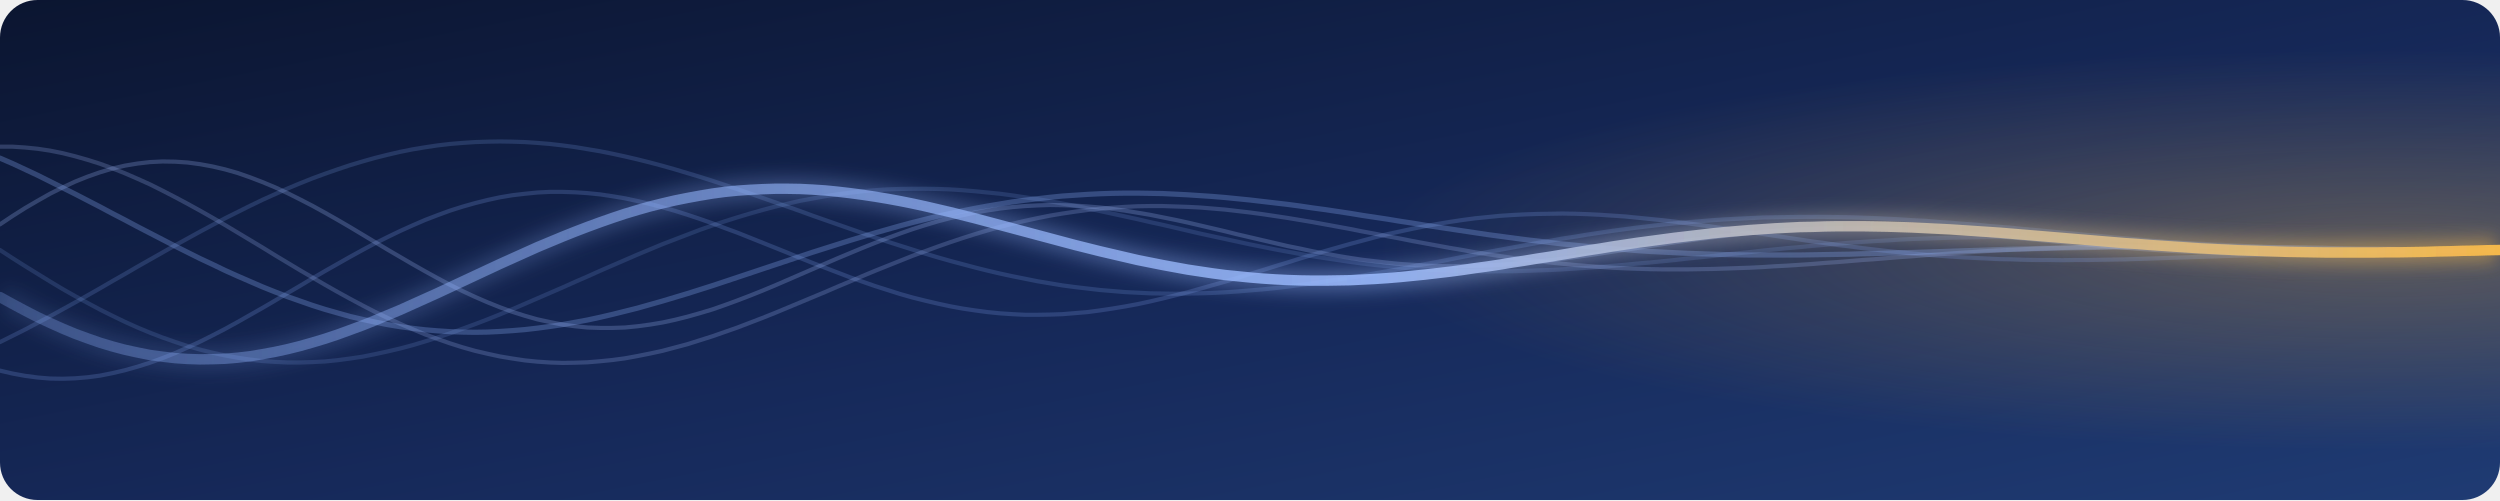
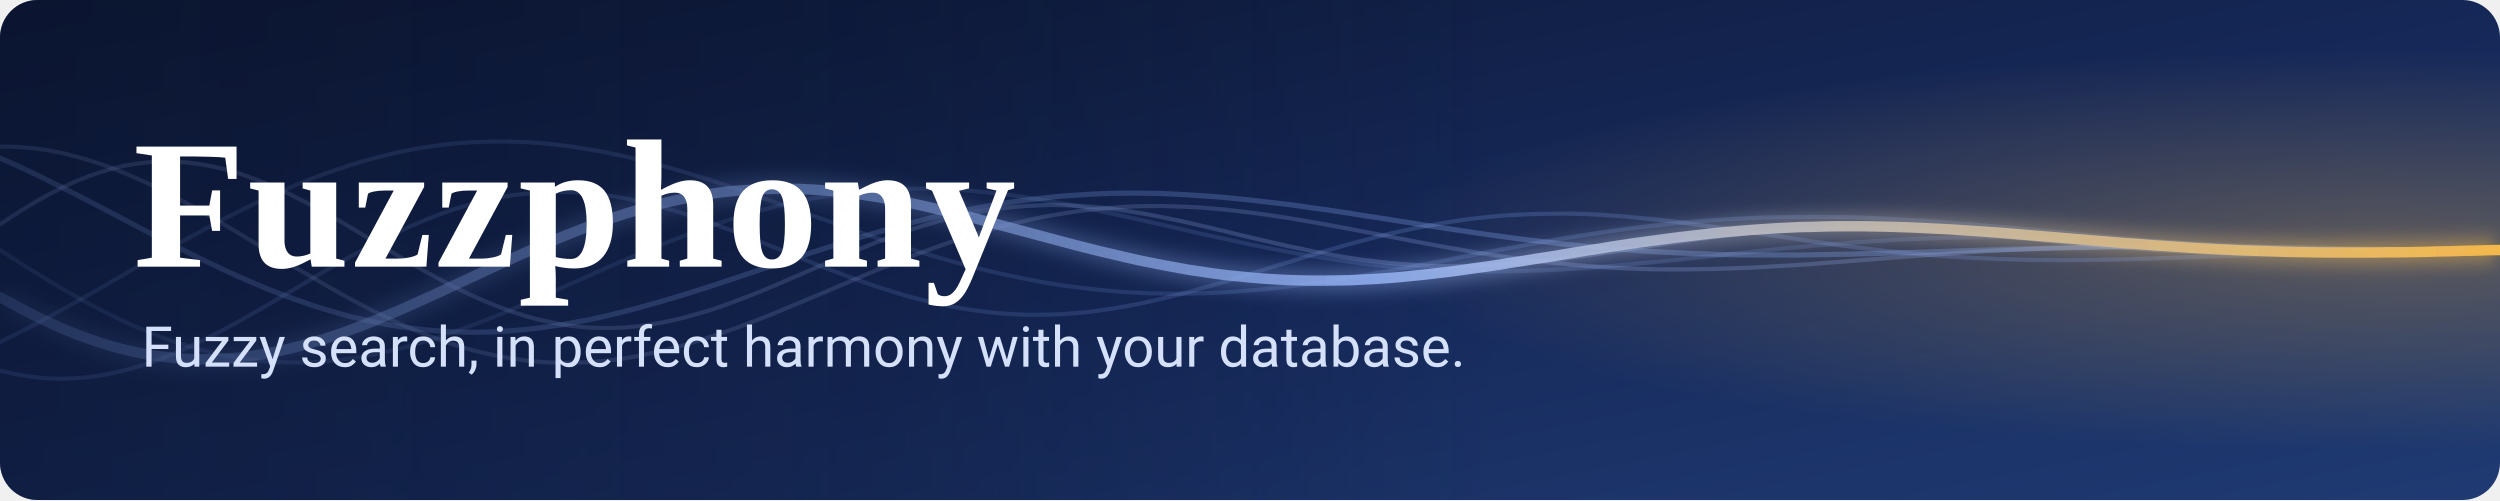
<svg xmlns="http://www.w3.org/2000/svg" viewBox="0 0 1200 240" role="img" aria-labelledby="t">
  <defs>
    <linearGradient id="bg" x1="0" y1="0" x2="1" y2="1">
      <stop offset="0" stop-color="#0b1530" />
      <stop offset="0.55" stop-color="#16295a" />
      <stop offset="1" stop-color="#1f3b73" />
    </linearGradient>
    <linearGradient id="wv" x1="0" y1="0" x2="1" y2="0">
      <stop offset="0" stop-color="#8fb3ff" stop-opacity="0.25" />
      <stop offset="0.55" stop-color="#9dbcff" stop-opacity="0.85" />
      <stop offset="1" stop-color="#f5b84a" />
    </linearGradient>
    <radialGradient id="sun" cx="0.95" cy="0.5" r="0.4">
      <stop offset="0" stop-color="#f5b84a" stop-opacity="0.30" />
      <stop offset="1" stop-color="#f5b84a" stop-opacity="0" />
    </radialGradient>
    <filter id="glow" x="-5%" y="-50%" width="110%" height="200%">
      <feGaussianBlur stdDeviation="5" result="b" />
      <feMerge>
        <feMergeNode in="b" />
        <feMergeNode in="SourceGraphic" />
      </feMerge>
    </filter>
+     <linearGradient id="shade" x1="0" y1="0" x2="1" y2="0">
+       <stop offset="0" stop-color="#0b1530" stop-opacity="0.5" />
+       <stop offset="0.35" stop-color="#0b1530" stop-opacity="0.3" />
+       <stop offset="0.6" stop-color="#0b1530" stop-opacity="0" />
+     </linearGradient>
  </defs>
  <rect width="1200" height="240" rx="18" fill="url(#bg)" />
  <rect width="1200" height="240" rx="18" fill="url(#sun)" />
  <g fill="none" stroke-linecap="round">
    <path d="M0,120.0 L6,123.9 L12,127.7 L18,131.4 L24,135.1 L30,138.7 L36,142.1 L42,145.4 L48,148.6 L54,151.6 L60,154.5 L66,157.2 L72,159.7 L78,162.0 L84,164.1 L90,166.1 L96,167.8 L102,169.3 L108,170.6 L114,171.7 L120,172.6 L126,173.3 L132,173.7 L138,174.0 L144,174.0 L150,173.8 L156,173.5 L162,172.9 L168,172.1 L174,171.2 L180,170.0 L186,168.7 L192,167.3 L198,165.7 L204,163.9 L210,162.0 L216,160.0 L222,157.8 L228,155.6 L234,153.3 L240,150.9 L246,148.4 L252,145.8 L258,143.2 L264,140.6 L270,138.0 L276,135.3 L282,132.7 L288,130.0 L294,127.4 L300,124.8 L306,122.2 L312,119.7 L318,117.2 L324,114.9 L330,112.6 L336,110.3 L342,108.2 L348,106.2 L354,104.3 L360,102.5 L366,100.8 L372,99.2 L378,97.8 L384,96.4 L390,95.3 L396,94.2 L402,93.3 L408,92.5 L414,91.8 L420,91.3 L426,90.9 L432,90.7 L438,90.6 L444,90.6 L450,90.7 L456,90.9 L462,91.3 L468,91.8 L474,92.4 L480,93.0 L486,93.8 L492,94.7 L498,95.6 L504,96.6 L510,97.7 L516,98.8 L522,100.0 L528,101.3 L534,102.6 L540,103.9 L546,105.2 L552,106.6 L558,107.9 L564,109.3 L570,110.7 L576,112.1 L582,113.4 L588,114.7 L594,116.0 L600,117.3 L606,118.5 L612,119.7 L618,120.8 L624,121.9 L630,123.0 L636,123.9 L642,124.8 L648,125.7 L654,126.5 L660,127.2 L666,127.8 L672,128.4 L678,128.8 L684,129.3 L690,129.6 L696,129.9 L702,130.1 L708,130.2 L714,130.3 L720,130.2 L726,130.2 L732,130.0 L738,129.8 L744,129.6 L750,129.3 L756,128.9 L762,128.5 L768,128.1 L774,127.6 L780,127.1 L786,126.5 L792,126.0 L798,125.4 L804,124.8 L810,124.1 L816,123.5 L822,122.9 L828,122.2 L834,121.6 L840,121.0 L846,120.3 L852,119.7 L858,119.1 L864,118.6 L870,118.0 L876,117.5 L882,117.0 L888,116.5 L894,116.1 L900,115.7 L906,115.4 L912,115.0 L918,114.7 L924,114.5 L930,114.3 L936,114.1 L942,114.0 L948,113.9 L954,113.8 L960,113.8 L966,113.8 L972,113.9 L978,113.9 L984,114.0 L990,114.2 L996,114.3 L1002,114.5 L1008,114.8 L1014,115.0 L1020,115.2 L1026,115.5 L1032,115.8 L1038,116.1 L1044,116.4 L1050,116.7 L1056,117.0 L1062,117.3 L1068,117.6 L1074,117.9 L1080,118.2 L1086,118.4 L1092,118.7 L1098,119.0 L1104,119.2 L1110,119.4 L1116,119.6 L1122,119.8 L1128,119.9 L1134,120.1 L1140,120.2 L1146,120.3 L1152,120.3 L1158,120.4 L1164,120.4 L1170,120.4 L1176,120.3 L1182,120.3 L1188,120.2 L1194,120.1 L1200,120.0" stroke="#8fb3ff" stroke-opacity="0.16" stroke-width="2" />
    <path d="M0,177.9 L6,179.3 L12,180.4 L18,181.2 L24,181.7 L30,181.8 L36,181.6 L42,181.1 L48,180.3 L54,179.1 L60,177.7 L66,176.0 L72,174.1 L78,171.9 L84,169.5 L90,166.8 L96,164.0 L102,161.0 L108,157.9 L114,154.6 L120,151.2 L126,147.8 L132,144.3 L138,140.7 L144,137.2 L150,133.6 L156,130.1 L162,126.7 L168,123.3 L174,120.0 L180,116.8 L186,113.8 L192,110.9 L198,108.2 L204,105.6 L210,103.3 L216,101.1 L222,99.2 L228,97.5 L234,96.0 L240,94.7 L246,93.7 L252,93.0 L258,92.4 L264,92.1 L270,92.1 L276,92.3 L282,92.7 L288,93.3 L294,94.2 L300,95.2 L306,96.5 L312,97.9 L318,99.5 L324,101.2 L330,103.1 L336,105.1 L342,107.2 L348,109.5 L354,111.7 L360,114.1 L366,116.5 L372,118.9 L378,121.3 L384,123.8 L390,126.2 L396,128.5 L402,130.8 L408,133.1 L414,135.2 L420,137.3 L426,139.2 L432,141.1 L438,142.8 L444,144.3 L450,145.7 L456,147.0 L462,148.1 L468,149.0 L474,149.8 L480,150.4 L486,150.8 L492,151.1 L498,151.1 L504,151.0 L510,150.8 L516,150.3 L522,149.8 L528,149.0 L534,148.1 L540,147.1 L546,146.0 L552,144.7 L558,143.3 L564,141.8 L570,140.3 L576,138.6 L582,136.9 L588,135.2 L594,133.4 L600,131.5 L606,129.7 L612,127.8 L618,126.0 L624,124.1 L630,122.3 L636,120.5 L642,118.8 L648,117.1 L654,115.5 L660,113.9 L666,112.4 L672,111.1 L678,109.8 L684,108.6 L690,107.5 L696,106.5 L702,105.6 L708,104.8 L714,104.2 L720,103.6 L726,103.2 L732,102.9 L738,102.7 L744,102.6 L750,102.5 L756,102.6 L762,102.8 L768,103.1 L774,103.5 L780,103.9 L786,104.5 L792,105.1 L798,105.7 L804,106.4 L810,107.2 L816,108.0 L822,108.8 L828,109.7 L834,110.5 L840,111.4 L846,112.3 L852,113.2 L858,114.1 L864,115.0 L870,115.9 L876,116.7 L882,117.6 L888,118.3 L894,119.1 L900,119.8 L906,120.5 L912,121.1 L918,121.7 L924,122.2 L930,122.7 L936,123.1 L942,123.5 L948,123.8 L954,124.1 L960,124.4 L966,124.5 L972,124.7 L978,124.8 L984,124.8 L990,124.9 L996,124.8 L1002,124.8 L1008,124.7 L1014,124.6 L1020,124.5 L1026,124.3 L1032,124.1 L1038,123.9 L1044,123.7 L1050,123.5 L1056,123.3 L1062,123.1 L1068,122.9 L1074,122.7 L1080,122.5 L1086,122.3 L1092,122.1 L1098,121.9 L1104,121.7 L1110,121.6 L1116,121.4 L1122,121.3 L1128,121.2 L1134,121.0 L1140,120.9 L1146,120.8 L1152,120.7 L1158,120.6 L1164,120.6 L1170,120.5 L1176,120.4 L1182,120.3 L1188,120.2 L1194,120.1 L1200,120.0" stroke="#8fb3ff" stroke-opacity="0.2" stroke-width="2" />
    <path d="M0,164.2 L6,161.2 L12,158.2 L18,155.0 L24,151.8 L30,148.5 L36,145.2 L42,141.8 L48,138.4 L54,134.9 L60,131.5 L66,128.0 L72,124.6 L78,121.2 L84,117.8 L90,114.5 L96,111.2 L102,108.0 L108,104.8 L114,101.8 L120,98.8 L126,95.9 L132,93.2 L138,90.5 L144,88.0 L150,85.6 L156,83.4 L162,81.3 L168,79.3 L174,77.5 L180,75.8 L186,74.3 L192,72.9 L198,71.7 L204,70.7 L210,69.8 L216,69.1 L222,68.6 L228,68.2 L234,68.0 L240,67.9 L246,68.0 L252,68.2 L258,68.6 L264,69.1 L270,69.8 L276,70.6 L282,71.6 L288,72.6 L294,73.8 L300,75.1 L306,76.5 L312,78.0 L318,79.6 L324,81.3 L330,83.1 L336,84.9 L342,86.8 L348,88.8 L354,90.8 L360,92.9 L366,95.0 L372,97.1 L378,99.2 L384,101.3 L390,103.5 L396,105.6 L402,107.7 L408,109.8 L414,111.9 L420,114.0 L426,116.0 L432,117.9 L438,119.8 L444,121.7 L450,123.5 L456,125.2 L462,126.8 L468,128.4 L474,129.9 L480,131.3 L486,132.6 L492,133.8 L498,135.0 L504,136.0 L510,137.0 L516,137.8 L522,138.5 L528,139.2 L534,139.7 L540,140.2 L546,140.5 L552,140.8 L558,140.9 L564,141.0 L570,140.9 L576,140.8 L582,140.6 L588,140.3 L594,139.9 L600,139.4 L606,138.9 L612,138.3 L618,137.6 L624,136.8 L630,136.0 L636,135.1 L642,134.2 L648,133.3 L654,132.3 L660,131.2 L666,130.2 L672,129.1 L678,127.9 L684,126.8 L690,125.7 L696,124.5 L702,123.3 L708,122.2 L714,121.0 L720,119.9 L726,118.8 L732,117.7 L738,116.6 L744,115.6 L750,114.5 L756,113.6 L762,112.6 L768,111.7 L774,110.8 L780,110.0 L786,109.2 L792,108.5 L798,107.8 L804,107.2 L810,106.7 L816,106.2 L822,105.7 L828,105.3 L834,105.0 L840,104.7 L846,104.4 L852,104.3 L858,104.2 L864,104.1 L870,104.1 L876,104.1 L882,104.2 L888,104.3 L894,104.5 L900,104.7 L906,105.0 L912,105.3 L918,105.7 L924,106.0 L930,106.5 L936,106.9 L942,107.4 L948,107.8 L954,108.4 L960,108.9 L966,109.4 L972,110.0 L978,110.5 L984,111.1 L990,111.7 L996,112.2 L1002,112.8 L1008,113.3 L1014,113.9 L1020,114.4 L1026,114.9 L1032,115.5 L1038,116.0 L1044,116.4 L1050,116.9 L1056,117.3 L1062,117.7 L1068,118.1 L1074,118.5 L1080,118.8 L1086,119.1 L1092,119.4 L1098,119.6 L1104,119.8 L1110,120.0 L1116,120.2 L1122,120.3 L1128,120.4 L1134,120.5 L1140,120.5 L1146,120.6 L1152,120.6 L1158,120.5 L1164,120.5 L1170,120.4 L1176,120.4 L1182,120.3 L1188,120.2 L1194,120.1 L1200,120.0" stroke="#8fb3ff" stroke-opacity="0.18" stroke-width="2" />
    <path d="M0,107.7 L6,103.7 L12,99.9 L18,96.4 L24,93.0 L30,90.0 L36,87.2 L42,84.8 L48,82.7 L54,80.9 L60,79.5 L66,78.5 L72,77.8 L78,77.5 L84,77.6 L90,78.0 L96,78.8 L102,79.9 L108,81.3 L114,83.0 L120,85.1 L126,87.4 L132,89.9 L138,92.7 L144,95.7 L150,98.8 L156,102.1 L162,105.5 L168,109.0 L174,112.6 L180,116.2 L186,119.8 L192,123.3 L198,126.8 L204,130.2 L210,133.5 L216,136.7 L222,139.7 L228,142.5 L234,145.1 L240,147.5 L246,149.7 L252,151.6 L258,153.3 L264,154.6 L270,155.8 L276,156.6 L282,157.2 L288,157.4 L294,157.4 L300,157.2 L306,156.6 L312,155.8 L318,154.8 L324,153.5 L330,152.0 L336,150.3 L342,148.5 L348,146.4 L354,144.2 L360,141.9 L366,139.5 L372,137.0 L378,134.4 L384,131.8 L390,129.2 L396,126.6 L402,124.0 L408,121.5 L414,119.0 L420,116.6 L426,114.3 L432,112.1 L438,110.0 L444,108.1 L450,106.3 L456,104.7 L462,103.3 L468,102.0 L474,101.0 L480,100.1 L486,99.4 L492,98.9 L498,98.6 L504,98.4 L510,98.5 L516,98.7 L522,99.1 L528,99.6 L534,100.3 L540,101.1 L546,102.1 L552,103.1 L558,104.3 L564,105.5 L570,106.8 L576,108.2 L582,109.6 L588,111.0 L594,112.5 L600,113.9 L606,115.3 L612,116.7 L618,118.1 L624,119.3 L630,120.6 L636,121.7 L642,122.8 L648,123.8 L654,124.7 L660,125.4 L666,126.1 L672,126.7 L678,127.1 L684,127.5 L690,127.7 L696,127.8 L702,127.7 L708,127.6 L714,127.4 L720,127.1 L726,126.7 L732,126.1 L738,125.6 L744,124.9 L750,124.2 L756,123.4 L762,122.6 L768,121.7 L774,120.8 L780,119.9 L786,119.0 L792,118.1 L798,117.2 L804,116.3 L810,115.5 L816,114.7 L822,113.9 L828,113.2 L834,112.5 L840,111.9 L846,111.3 L852,110.8 L858,110.4 L864,110.1 L870,109.8 L876,109.6 L882,109.5 L888,109.4 L894,109.4 L900,109.5 L906,109.7 L912,109.9 L918,110.2 L924,110.5 L930,110.9 L936,111.3 L942,111.8 L948,112.3 L954,112.8 L960,113.4 L966,114.0 L972,114.5 L978,115.1 L984,115.7 L990,116.3 L996,116.8 L1002,117.4 L1008,117.9 L1014,118.4 L1020,118.9 L1026,119.4 L1032,119.8 L1038,120.2 L1044,120.5 L1050,120.8 L1056,121.1 L1062,121.3 L1068,121.5 L1074,121.7 L1080,121.8 L1086,121.9 L1092,121.9 L1098,122.0 L1104,121.9 L1110,121.9 L1116,121.8 L1122,121.8 L1128,121.7 L1134,121.6 L1140,121.4 L1146,121.3 L1152,121.1 L1158,121.0 L1164,120.8 L1170,120.7 L1176,120.5 L1182,120.4 L1188,120.3 L1194,120.1 L1200,120.0" stroke="#a9c2ff" stroke-opacity="0.24" stroke-width="2" />
    <path d="M0,70.4 L6,70.4 L12,70.8 L18,71.4 L24,72.3 L30,73.5 L36,75.0 L42,76.7 L48,78.6 L54,80.8 L60,83.2 L66,85.8 L72,88.5 L78,91.5 L84,94.6 L90,97.8 L96,101.1 L102,104.5 L108,108.0 L114,111.6 L120,115.2 L126,118.8 L132,122.5 L138,126.1 L144,129.7 L150,133.2 L156,136.7 L162,140.1 L168,143.4 L174,146.6 L180,149.7 L186,152.6 L192,155.4 L198,158.0 L204,160.5 L210,162.7 L216,164.8 L222,166.7 L228,168.4 L234,169.8 L240,171.1 L246,172.1 L252,173.0 L258,173.6 L264,174.0 L270,174.2 L276,174.1 L282,173.9 L288,173.4 L294,172.8 L300,172.0 L306,170.9 L312,169.7 L318,168.4 L324,166.8 L330,165.2 L336,163.3 L342,161.4 L348,159.3 L354,157.2 L360,154.9 L366,152.6 L372,150.2 L378,147.7 L384,145.2 L390,142.7 L396,140.2 L402,137.6 L408,135.1 L414,132.5 L420,130.0 L426,127.6 L432,125.2 L438,122.8 L444,120.6 L450,118.4 L456,116.3 L462,114.3 L468,112.4 L474,110.6 L480,108.9 L486,107.4 L492,106.0 L498,104.7 L504,103.5 L510,102.5 L516,101.6 L522,100.8 L528,100.2 L534,99.7 L540,99.3 L546,99.0 L552,98.9 L558,98.9 L564,99.1 L570,99.3 L576,99.6 L582,100.1 L588,100.6 L594,101.3 L600,102.0 L606,102.8 L612,103.7 L618,104.6 L624,105.6 L630,106.6 L636,107.7 L642,108.8 L648,109.9 L654,111.1 L660,112.2 L666,113.4 L672,114.5 L678,115.7 L684,116.8 L690,117.9 L696,119.0 L702,120.0 L708,121.1 L714,122.0 L720,122.9 L726,123.8 L732,124.6 L738,125.3 L744,126.0 L750,126.6 L756,127.2 L762,127.7 L768,128.1 L774,128.5 L780,128.8 L786,129.0 L792,129.2 L798,129.3 L804,129.3 L810,129.3 L816,129.2 L822,129.1 L828,128.9 L834,128.7 L840,128.5 L846,128.2 L852,127.8 L858,127.5 L864,127.1 L870,126.7 L876,126.2 L882,125.8 L888,125.3 L894,124.8 L900,124.4 L906,123.9 L912,123.4 L918,123.0 L924,122.5 L930,122.1 L936,121.7 L942,121.3 L948,120.9 L954,120.5 L960,120.2 L966,119.9 L972,119.6 L978,119.4 L984,119.1 L990,119.0 L996,118.8 L1002,118.7 L1008,118.6 L1014,118.5 L1020,118.5 L1026,118.4 L1032,118.5 L1038,118.5 L1044,118.5 L1050,118.6 L1056,118.7 L1062,118.8 L1068,118.9 L1074,119.0 L1080,119.2 L1086,119.3 L1092,119.5 L1098,119.6 L1104,119.7 L1110,119.9 L1116,120.0 L1122,120.1 L1128,120.2 L1134,120.3 L1140,120.4 L1146,120.4 L1152,120.5 L1158,120.5 L1164,120.5 L1170,120.5 L1176,120.4 L1182,120.3 L1188,120.3 L1194,120.1 L1200,120.0" stroke="#a9c2ff" stroke-opacity="0.22" stroke-width="2" />
    <path d="M0,75.9 L6,78.5 L12,81.3 L18,84.1 L24,87.1 L30,90.1 L36,93.1 L42,96.2 L48,99.3 L54,102.5 L60,105.6 L66,108.8 L72,111.9 L78,115.0 L84,118.1 L90,121.1 L96,124.1 L102,126.9 L108,129.8 L114,132.5 L120,135.1 L126,137.7 L132,140.1 L138,142.4 L144,144.5 L150,146.6 L156,148.5 L162,150.2 L168,151.9 L174,153.3 L180,154.6 L186,155.8 L192,156.8 L198,157.6 L204,158.3 L210,158.8 L216,159.2 L222,159.4 L228,159.5 L234,159.4 L240,159.1 L246,158.7 L252,158.2 L258,157.5 L264,156.7 L270,155.8 L276,154.7 L282,153.6 L288,152.3 L294,150.9 L300,149.4 L306,147.9 L312,146.2 L318,144.5 L324,142.7 L330,140.9 L336,139.0 L342,137.1 L348,135.1 L354,133.1 L360,131.1 L366,129.1 L372,127.1 L378,125.1 L384,123.1 L390,121.1 L396,119.2 L402,117.3 L408,115.4 L414,113.6 L420,111.8 L426,110.1 L432,108.4 L438,106.8 L444,105.3 L450,103.8 L456,102.5 L462,101.2 L468,100.0 L474,98.9 L480,97.9 L486,96.9 L492,96.1 L498,95.4 L504,94.7 L510,94.1 L516,93.7 L522,93.3 L528,93.0 L534,92.8 L540,92.7 L546,92.7 L552,92.8 L558,92.9 L564,93.2 L570,93.5 L576,93.9 L582,94.3 L588,94.8 L594,95.4 L600,96.0 L606,96.7 L612,97.4 L618,98.1 L624,98.9 L630,99.8 L636,100.6 L642,101.5 L648,102.4 L654,103.4 L660,104.3 L666,105.2 L672,106.2 L678,107.1 L684,108.1 L690,109.0 L696,109.9 L702,110.8 L708,111.7 L714,112.6 L720,113.4 L726,114.2 L732,115.0 L738,115.7 L744,116.4 L750,117.1 L756,117.7 L762,118.3 L768,118.9 L774,119.4 L780,119.8 L786,120.3 L792,120.7 L798,121.0 L804,121.3 L810,121.6 L816,121.8 L822,122.0 L828,122.2 L834,122.3 L840,122.4 L846,122.4 L852,122.4 L858,122.4 L864,122.4 L870,122.3 L876,122.2 L882,122.1 L888,122.0 L894,121.8 L900,121.7 L906,121.5 L912,121.3 L918,121.2 L924,121.0 L930,120.8 L936,120.6 L942,120.4 L948,120.2 L954,120.0 L960,119.8 L966,119.6 L972,119.5 L978,119.3 L984,119.2 L990,119.0 L996,118.9 L1002,118.8 L1008,118.7 L1014,118.6 L1020,118.6 L1026,118.5 L1032,118.5 L1038,118.4 L1044,118.4 L1050,118.5 L1056,118.5 L1062,118.5 L1068,118.6 L1074,118.6 L1080,118.7 L1086,118.8 L1092,118.9 L1098,118.9 L1104,119.0 L1110,119.1 L1116,119.2 L1122,119.4 L1128,119.5 L1134,119.6 L1140,119.6 L1146,119.7 L1152,119.8 L1158,119.9 L1164,120.0 L1170,120.0 L1176,120.0 L1182,120.1 L1188,120.1 L1194,120.0 L1200,120.0" stroke="#8fb3ff" stroke-opacity="0.28" stroke-width="2.5" />
    <path d="M0,142.6 L6,145.9 L12,149.1 L18,152.2 L24,155.0 L30,157.7 L36,160.2 L42,162.4 L48,164.5 L54,166.3 L60,167.9 L66,169.2 L72,170.4 L78,171.2 L84,171.9 L90,172.3 L96,172.5 L102,172.4 L108,172.2 L114,171.7 L120,171.0 L126,170.0 L132,168.9 L138,167.6 L144,166.1 L150,164.4 L156,162.6 L162,160.6 L168,158.4 L174,156.2 L180,153.8 L186,151.3 L192,148.8 L198,146.1 L204,143.4 L210,140.7 L216,137.9 L222,135.1 L228,132.3 L234,129.5 L240,126.7 L246,124.0 L252,121.3 L258,118.6 L264,116.1 L270,113.6 L276,111.2 L282,108.9 L288,106.7 L294,104.6 L300,102.6 L306,100.8 L312,99.1 L318,97.6 L324,96.2 L330,95.0 L336,93.9 L342,92.9 L348,92.1 L354,91.5 L360,91.1 L366,90.8 L372,90.6 L378,90.6 L384,90.7 L390,91.0 L396,91.4 L402,92.0 L408,92.7 L414,93.5 L420,94.4 L426,95.4 L432,96.5 L438,97.7 L444,99.0 L450,100.4 L456,101.8 L462,103.3 L468,104.8 L474,106.4 L480,108.0 L486,109.6 L492,111.2 L498,112.8 L504,114.4 L510,116.0 L516,117.6 L522,119.1 L528,120.6 L534,122.0 L540,123.4 L546,124.8 L552,126.0 L558,127.2 L564,128.3 L570,129.4 L576,130.3 L582,131.2 L588,132.0 L594,132.6 L600,133.2 L606,133.7 L612,134.1 L618,134.4 L624,134.6 L630,134.7 L636,134.7 L642,134.6 L648,134.5 L654,134.2 L660,133.9 L666,133.5 L672,133.0 L678,132.4 L684,131.8 L690,131.1 L696,130.4 L702,129.6 L708,128.7 L714,127.9 L720,127.0 L726,126.0 L732,125.1 L738,124.1 L744,123.2 L750,122.2 L756,121.2 L762,120.2 L768,119.3 L774,118.3 L780,117.4 L786,116.5 L792,115.7 L798,114.9 L804,114.1 L810,113.4 L816,112.7 L822,112.0 L828,111.4 L834,110.9 L840,110.4 L846,110.0 L852,109.6 L858,109.3 L864,109.0 L870,108.9 L876,108.7 L882,108.6 L888,108.6 L894,108.6 L900,108.7 L906,108.8 L912,109.0 L918,109.2 L924,109.5 L930,109.8 L936,110.1 L942,110.5 L948,110.9 L954,111.3 L960,111.7 L966,112.2 L972,112.7 L978,113.2 L984,113.7 L990,114.2 L996,114.7 L1002,115.2 L1008,115.7 L1014,116.2 L1020,116.7 L1026,117.1 L1032,117.6 L1038,118.0 L1044,118.4 L1050,118.8 L1056,119.2 L1062,119.5 L1068,119.8 L1074,120.1 L1080,120.3 L1086,120.5 L1092,120.7 L1098,120.9 L1104,121.0 L1110,121.1 L1116,121.2 L1122,121.2 L1128,121.2 L1134,121.2 L1140,121.2 L1146,121.1 L1152,121.1 L1158,121.0 L1164,120.9 L1170,120.7 L1176,120.6 L1182,120.4 L1188,120.3 L1194,120.1 L1200,120.0" stroke="url(#wv)" stroke-width="5" filter="url(#glow)" />
  </g>
+   <rect width="1200" height="240" rx="18" fill="url(#shade)" />
+   <text x="64" y="128" font-family="Georgia, 'Times New Roman', serif" font-size="88" font-weight="700" fill="#ffffff" letter-spacing="1">Fuzzphony</text>
+   <text x="68" y="176" font-family="system-ui, -apple-system, 'Segoe UI', Roboto, sans-serif" font-size="27" fill="#d5e0fa">Fuzzy search, in perfect harmony with your database.</text>
</svg>
